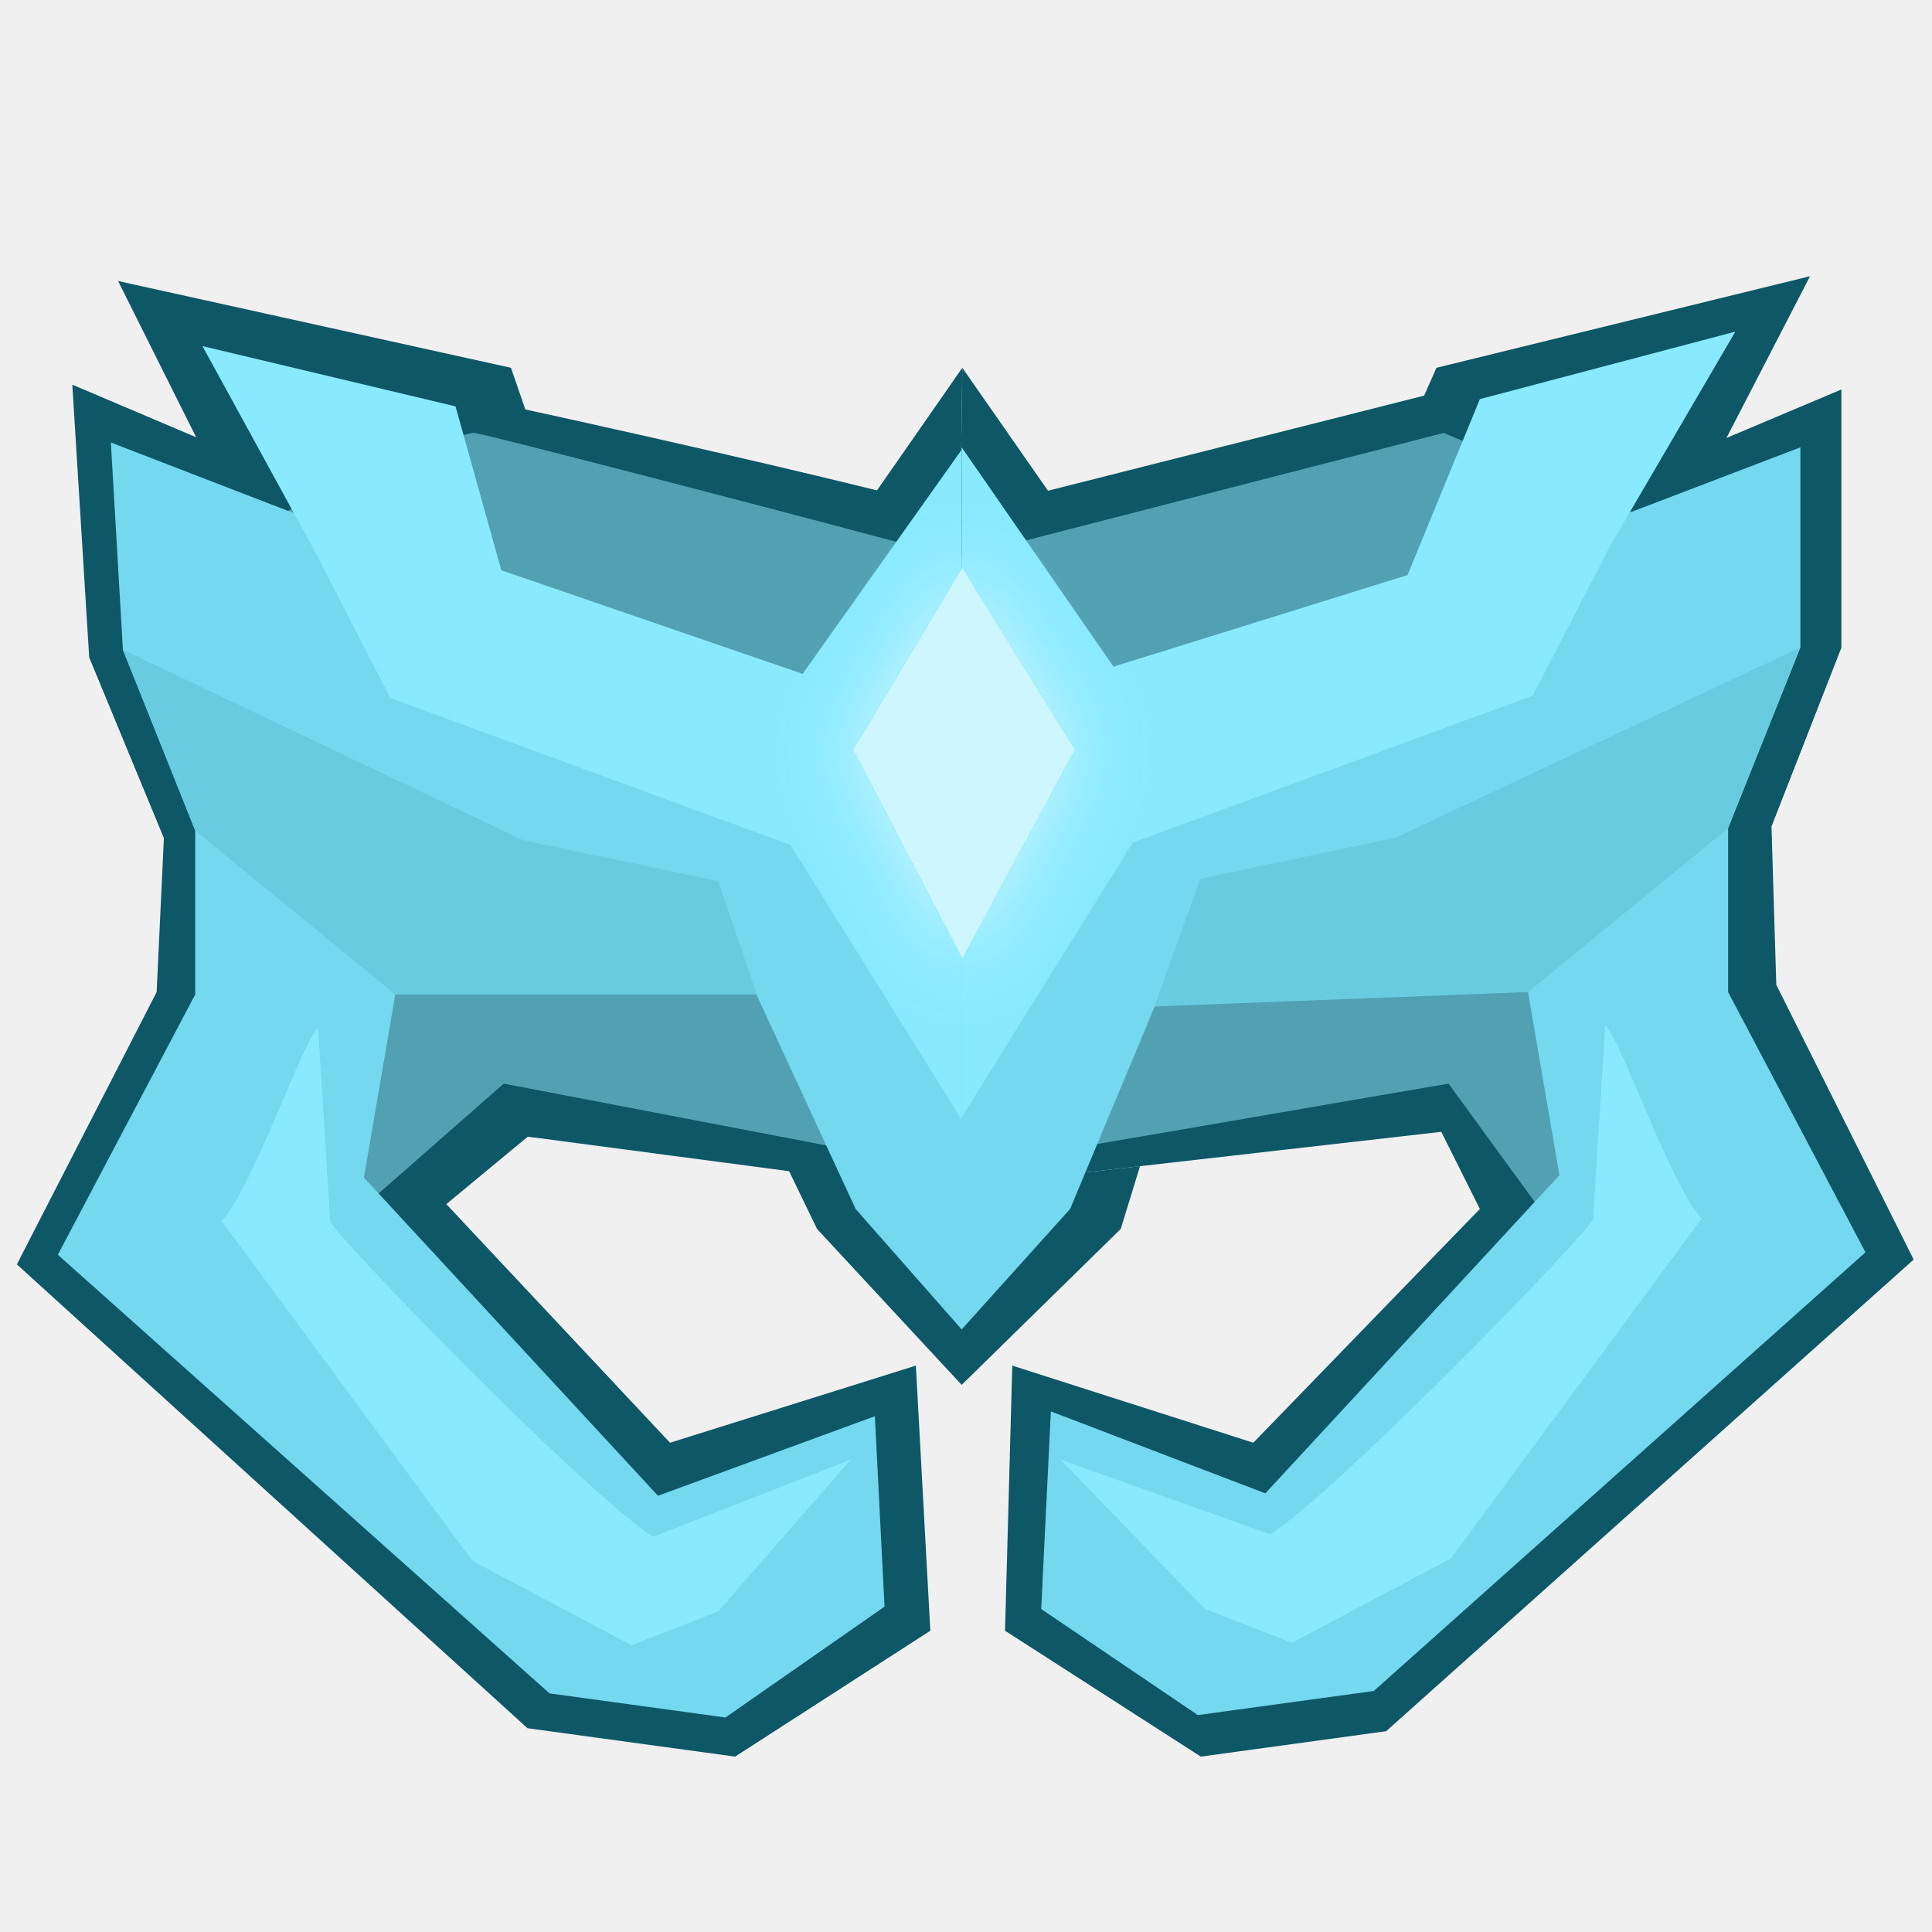
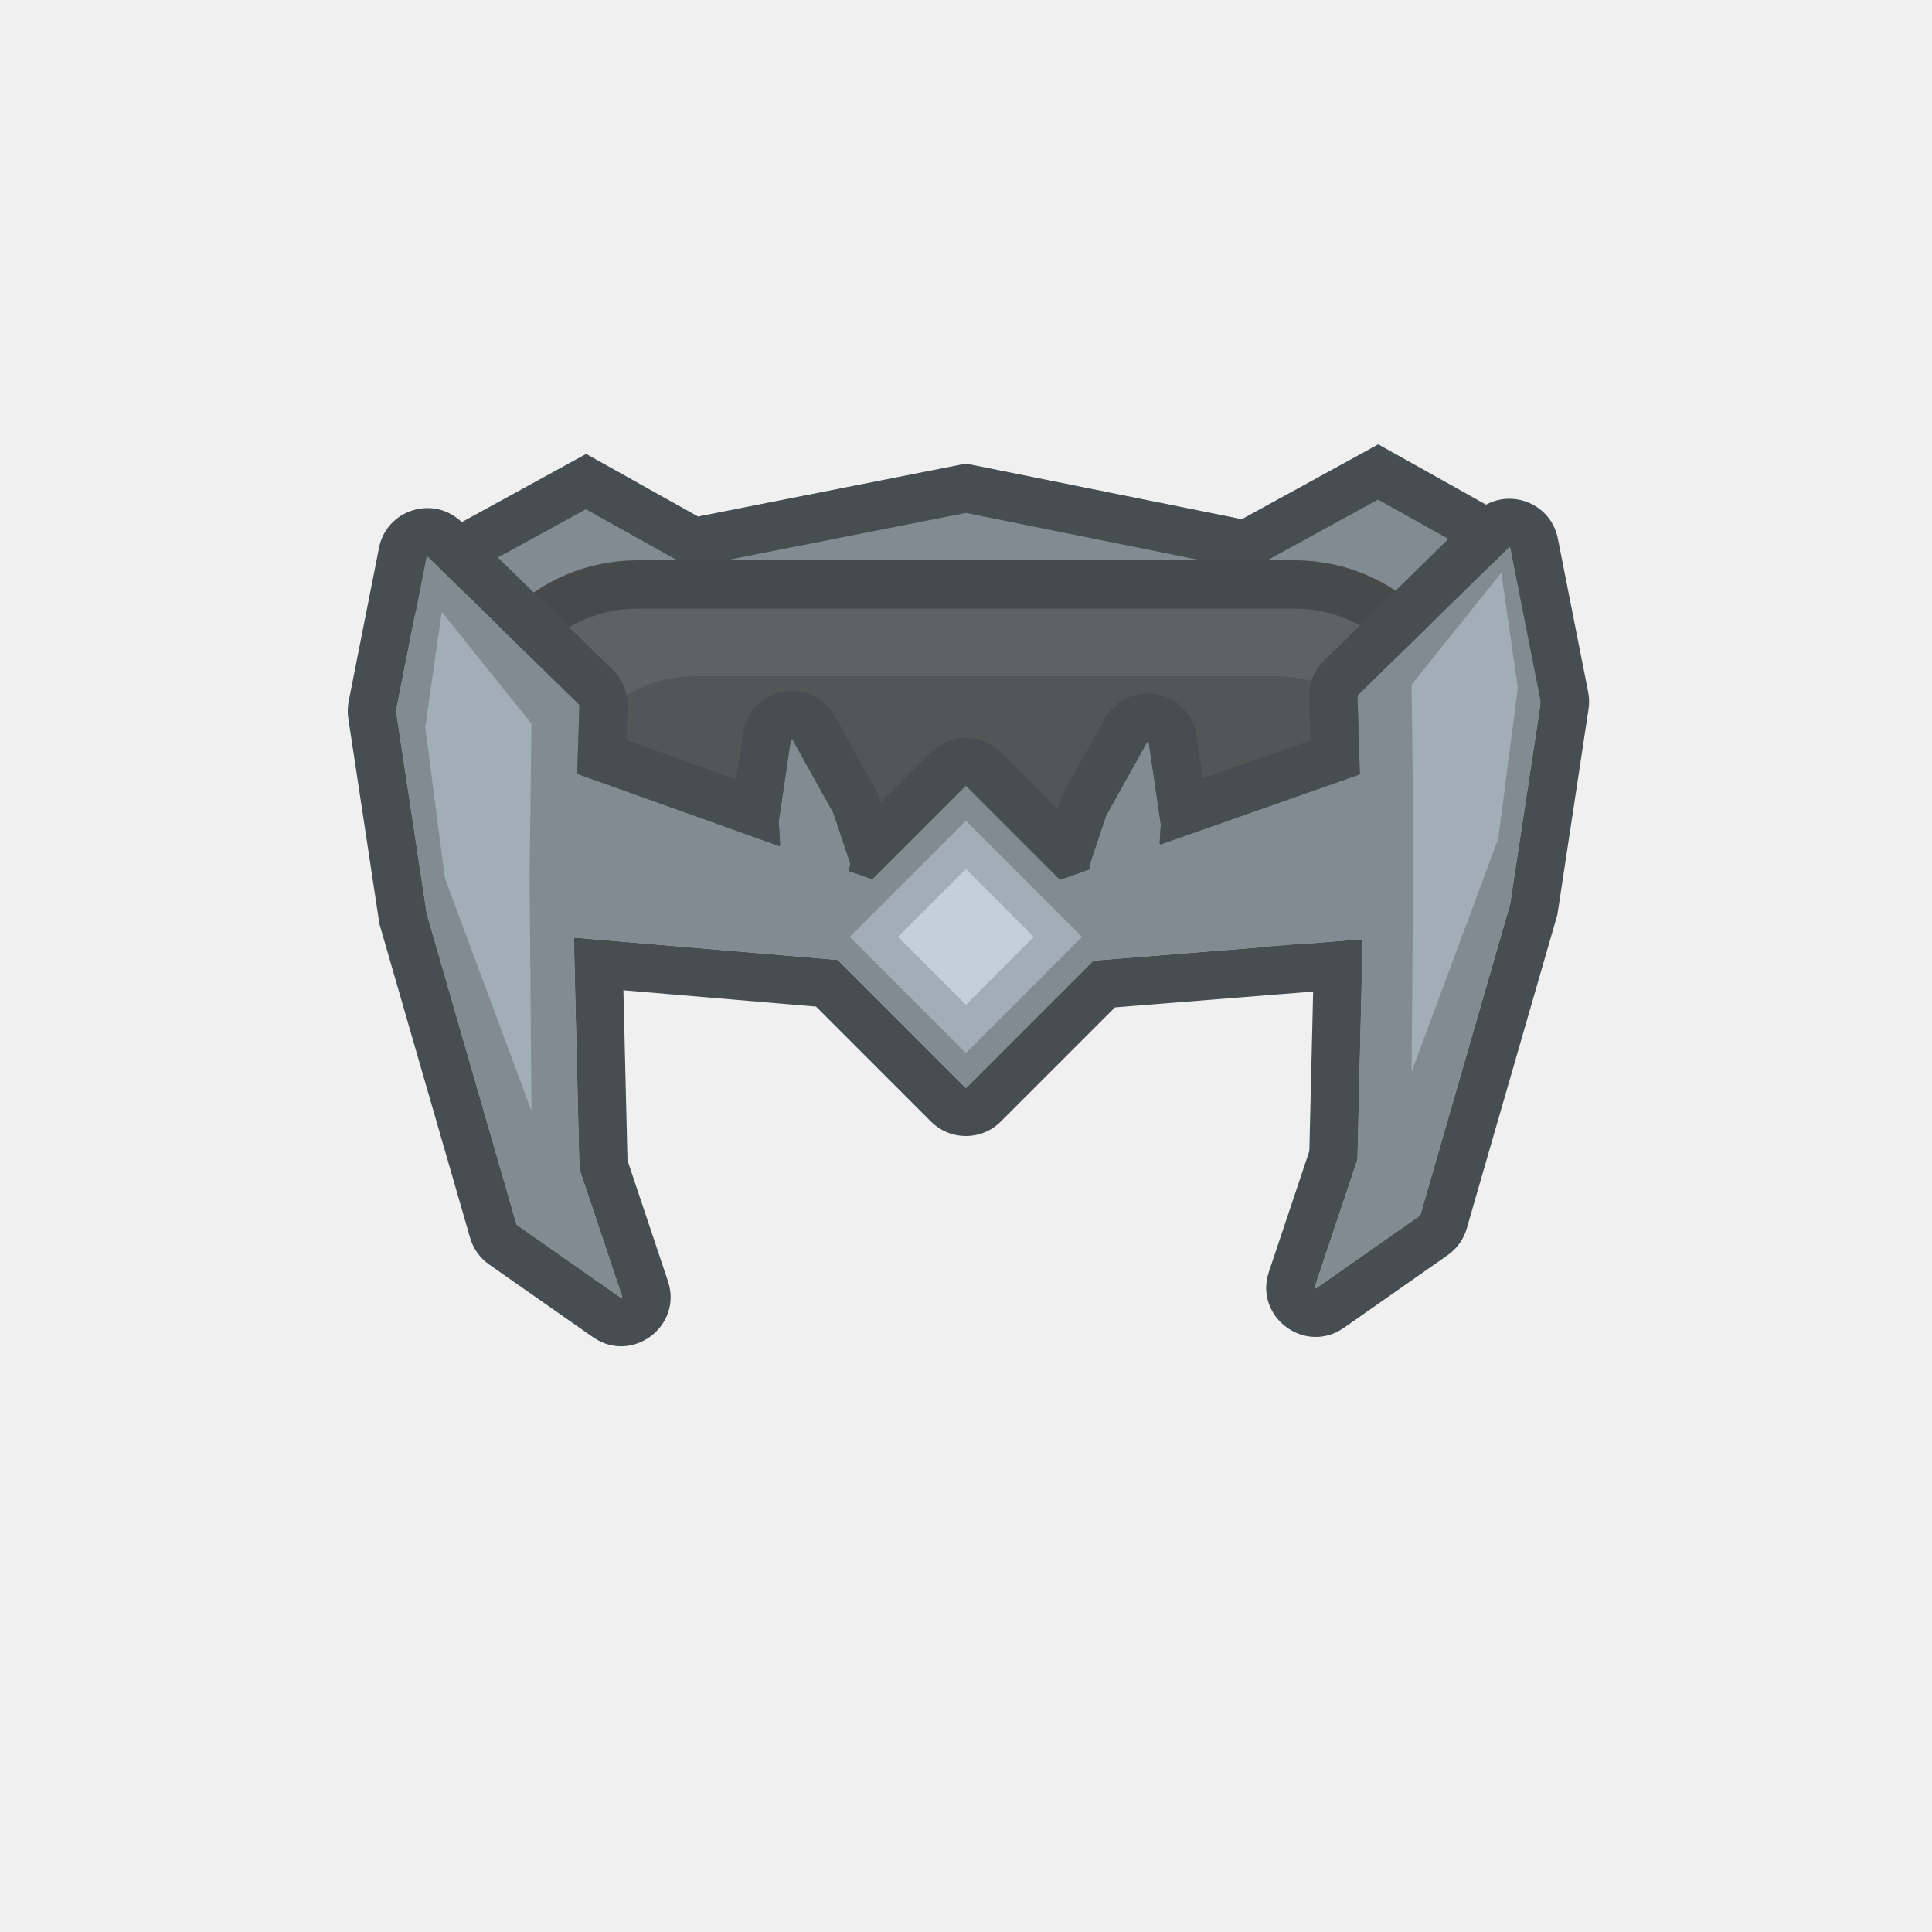
- <svg xmlns="http://www.w3.org/2000/svg" width="501" height="501" viewBox="0 0 501 501" fill="none">
-   <path d="M114.417 101.559C109.808 100.9 63.725 125.298 59.117 127.934C69.869 152.534 91.902 202.262 94.008 204.37C96.115 206.479 193.197 236.438 241.475 251.154L405.4 219.526L438.975 127.934L375.625 101L249.52 132.875C209.361 121.893 118.103 102.086 114.417 101.559Z" fill="#0D5767" />
-   <path d="M211.875 318.689L190.625 274.75L180.842 229.483L361.523 265.564L260.625 306.406L295.625 302.413L290.625 318.689L249.375 359.125L211.875 318.689Z" fill="#0D5767" />
-   <path d="M136.875 294.75L208.125 302.25L222.5 299.75L248.717 226.101L204.608 178.658L18.75 99.75L23.125 170.375L42.5 217.25L40.625 257.25L4.375 327.875L136.8 448.161L190.625 455.519L241.25 422.875L237.5 354.125L173.75 374.125L115.733 312.25L136.875 294.75Z" fill="#0D5767" />
-   <path d="M260.625 306.406L282.425 241.367L247.533 288.151V226.87L291.642 179.427L477.5 101V167.875L459.375 214.24L460.625 255.375L496.25 326.625L359.45 448.93L311.392 455.519L260.625 422.875L262.5 354.125L325 374.125L383.75 313.5L373.75 293.5L260.625 306.406Z" fill="#0D5767" />
-   <path d="M249.545 95.375L246.875 295.375L202.633 216.217L93.35 176.022L66.25 144.171L30.625 72.875L132.5 95.375L150.625 147.875L194.375 174.65L249.545 95.375Z" fill="#0D5767" />
-   <path d="M249.545 95.375L246.875 295.375L293.617 220.257L402.9 180.062L435.789 136.625L469.375 71.625L372.5 95.375L348.75 149.125L308.125 179.427L249.545 95.375Z" fill="#0D5767" />
-   <path d="M219.75 190.157L249.505 141L280.317 190.157L249.545 247.186L219.75 190.157Z" fill="#0D5767" />
-   <path d="M47.267 319.01C56.483 308.467 69.387 269.458 73.6 266.296L76.892 319.01C76.892 321.646 146.236 393.25 165.108 405.33L218.433 378.314L182.883 425.757L159.183 434.982L115.733 411.919L47.267 319.01Z" fill="#0D5767" />
-   <path d="M451.483 318.351C442.267 307.808 429.363 268.799 425.15 265.637L421.858 318.351C421.858 320.987 352.514 392.591 333.642 404.671L280.317 377.655L315.867 425.098L339.567 434.323L383.017 411.261L451.483 318.351Z" fill="#0D5767" />
-   <path d="M129.558 214.899L23.125 170.375L42.5 217.25L136.875 294.75L225 306.406L182.883 226.101L129.558 214.899Z" fill="#0D5767" />
-   <path d="M367.875 214.24L477.5 167.875L459.375 214.24L260.625 306.406L358.125 260.375L314.55 225.442L367.875 214.24Z" fill="#0D5767" />
-   <path d="M123.125 112.264C118.75 111.639 73.125 132.889 68.75 135.389C78.958 158.722 99.875 205.889 101.875 207.889C103.875 209.889 196.042 238.305 241.875 252.264L397.5 222.264L429.375 135.389L374.375 112.264L248.125 144.75C210 134.333 126.625 112.764 123.125 112.264Z" fill="#51A1B3" />
-   <path d="M235 301L248.125 284.75L259.375 301L375.625 281L407.5 324.75L426.25 284.75L380 224.125L278.75 219.125C210.625 228.292 73.875 247 71.875 248.5C69.875 250 79.375 297.875 84.375 321.625L130.625 281L235 301Z" fill="#51A1B3" />
-   <path d="M221.875 313.5L183.125 229.75H312.5L277.5 313.5L249.375 344.75L221.875 313.5Z" fill="#74D8EE" />
-   <path d="M102.5 257.875L215.625 242.25L248.75 286.625V228.5L206.875 183.5L28.75 114.75L31.875 168.5L50.625 215.375V257.875L15 325.375L142.5 439.125L188.125 445.375L229.375 416.625L226.875 367.25L170.625 387.875L94.375 305.375L102.5 257.875Z" fill="#74D8EE" />
-   <path d="M396.25 257.25L283.125 241.625L250 286V227.875L291.875 182.875L466.875 116V167.875L448.125 214.75V257.25L483.75 324.75L356.25 438.5L310.625 444.75L270 417.25L272.5 366L328.125 387.25L404.375 304.75L396.25 257.25Z" fill="#74D8EE" />
-   <path d="M249.375 116.625V290.375L205 219.125L101.25 181L81.25 142.25L52.5 89.75L118.125 105.375L130 147.875L208.125 174.75L249.375 116.625Z" fill="#89EAFF" />
-   <path d="M249.375 116V289.75L293.75 218.5L397.5 180.375L417.5 141.625L450 86L383.75 103.5L365 149.125L288.75 172.875L249.375 116Z" fill="#89EAFF" />
-   <g filter="url(#filter0_d_131_41)">
-     <path d="M221.25 194.408L249.536 147.25L278.75 194.408L249.536 248.5L221.25 194.408Z" fill="#CEF6FF" />
-   </g>
-   <path d="M57.5 316.625C66.25 306.625 78.5 269.625 82.5 266.625L85.625 316.625C85.625 319.125 151.458 387.042 169.375 398.5L220.625 378.5L186.25 417.875L163.75 426.625L122.5 404.75L57.5 316.625Z" fill="#89EAFF" />
-   <path d="M441.25 316C432.5 306 420.25 269 416.25 266L413.125 316C413.125 318.5 347.292 386.417 329.375 397.875L275 378.5L312.5 417.25L335 426L376.25 404.125L441.25 316Z" fill="#89EAFF" />
-   <path d="M135.625 217.875L31.875 168.5L50.625 215.375L102.5 257.875H196.25L186.25 228.5L135.625 217.875Z" fill="#69CBE0" />
-   <path d="M361.875 217.25L466.875 167.875L448.125 214.75L396.25 257.25L299.375 261L311.25 227.875L361.875 217.25Z" fill="#69CBE0" />
-   <defs>
-     <filter id="filter0_d_131_41" x="201.25" y="127.25" width="97.5" height="141.25" filterUnits="userSpaceOnUse" color-interpolation-filters="sRGB">
-       <feFlood flood-opacity="0" result="BackgroundImageFix" />
-       <feColorMatrix in="SourceAlpha" type="matrix" values="0 0 0 0 0 0 0 0 0 0 0 0 0 0 0 0 0 0 127 0" result="hardAlpha" />
-       <feOffset />
-       <feGaussianBlur stdDeviation="10" />
-       <feComposite in2="hardAlpha" operator="out" />
-       <feColorMatrix type="matrix" values="0 0 0 0 0.808 0 0 0 0 0.966 0 0 0 0 1 0 0 0 1 0" />
-       <feBlend mode="normal" in2="BackgroundImageFix" result="effect1_dropShadow_131_41" />
-       <feBlend mode="normal" in="SourceGraphic" in2="effect1_dropShadow_131_41" result="shape" />
-     </filter>
-   </defs>
+ <svg xmlns="http://www.w3.org/2000/svg" width="200" height="200" viewBox="0 0 200 200" fill="none">
+   <mask id="path-1-inside-1_1239_903" fill="white">
+     <path d="M60.607 47.038C60.653 47.013 60.7 47.013 60.746 47.039L61.157 47.268C61.158 47.269 61.159 47.27 61.16 47.27L72.256 53.476L99.805 48.039C99.837 48.032 99.869 48.027 99.901 48.024C99.967 48.018 100.032 48.019 100.098 48.025C100.13 48.028 100.163 48.033 100.195 48.04L148.197 57.709C148.664 57.803 149 58.213 149 58.689V74.5C149 75.052 148.552 75.5 148 75.5H51C50.448 75.5 50 75.052 50 74.5V74H43.353C43.158 74 43 73.56 43 73.018V57.283C43 57.16 43.024 57.04 43.066 56.928C43.117 56.73 43.194 56.585 43.285 56.535L43.515 56.408C43.516 56.407 43.518 56.407 43.52 56.406L51.622 51.964L60.607 47.038Z" />
+   </mask>
+   <path d="M60.607 47.038C60.653 47.013 60.7 47.013 60.746 47.039L61.157 47.268C61.158 47.269 61.159 47.27 61.16 47.27L72.256 53.476L99.805 48.039C99.837 48.032 99.869 48.027 99.901 48.024C99.967 48.018 100.032 48.019 100.098 48.025C100.13 48.028 100.163 48.033 100.195 48.04L148.197 57.709C148.664 57.803 149 58.213 149 58.689V74.5C149 75.052 148.552 75.5 148 75.5H51C50.448 75.5 50 75.052 50 74.5V74H43.353C43.158 74 43 73.56 43 73.018V57.283C43 57.16 43.024 57.04 43.066 56.928C43.117 56.73 43.194 56.585 43.285 56.535L43.515 56.408C43.516 56.407 43.518 56.407 43.52 56.406L51.622 51.964L60.607 47.038Z" fill="#818B91" />
+   <path d="M60.607 47.038L63.011 51.422L63.011 51.422L60.607 47.038ZM60.746 47.039L58.305 51.402L58.309 51.405L60.746 47.039ZM61.157 47.268L58.72 51.634L58.731 51.64L61.157 47.268ZM61.16 47.27L58.719 51.634L58.719 51.634L61.16 47.27ZM72.256 53.476L69.815 57.84L71.42 58.738L73.224 58.382L72.256 53.476ZM99.805 48.039L98.838 43.133L98.837 43.133L99.805 48.039ZM99.901 48.024L100.385 53.001L100.385 53.001L99.901 48.024ZM100.098 48.025L100.596 43.05L100.596 43.05L100.098 48.025ZM100.195 48.04L101.183 43.138L101.182 43.138L100.195 48.04ZM148.197 57.709L149.185 52.807L149.185 52.807L148.197 57.709ZM51 75.5L51 80.5H51V75.5ZM50 74H55V69H50V74ZM43.353 74L43.353 79H43.353V74ZM43 73.018H38V73.019L43 73.018ZM43 57.283L38 57.283V57.283H43ZM43.066 56.928L47.74 58.704L47.84 58.442L47.91 58.171L43.066 56.928ZM43.285 56.535L45.691 60.918L45.698 60.914L45.706 60.91L43.285 56.535ZM43.515 56.408L45.935 60.783L45.94 60.78L43.515 56.408ZM43.52 56.406L45.923 60.79L45.923 60.79L43.52 56.406ZM51.622 51.964L49.218 47.579L49.218 47.579L51.622 51.964ZM60.607 47.038L63.011 51.422C62.365 51.776 61.554 52.026 60.638 52.019C59.723 52.012 58.928 51.751 58.305 51.402L60.746 47.039L63.187 42.675C61.662 41.822 59.784 41.787 58.204 42.653L60.607 47.038ZM60.746 47.039L58.309 51.405L58.72 51.634L61.157 47.268L63.594 42.902L63.183 42.673L60.746 47.039ZM61.157 47.268L58.731 51.64C58.643 51.591 58.566 51.545 58.503 51.506C58.44 51.466 58.388 51.431 58.347 51.404C58.327 51.39 58.309 51.378 58.294 51.367C58.279 51.357 58.266 51.348 58.257 51.341C58.247 51.334 58.239 51.328 58.234 51.325C58.231 51.323 58.229 51.321 58.228 51.32C58.227 51.32 58.227 51.319 58.227 51.319C58.226 51.319 58.226 51.319 58.226 51.319C58.226 51.319 58.227 51.319 58.227 51.32C58.228 51.321 58.23 51.322 58.233 51.324C58.237 51.327 58.245 51.332 58.254 51.339C58.263 51.346 58.276 51.354 58.29 51.364C58.305 51.375 58.322 51.387 58.342 51.4C58.381 51.427 58.433 51.462 58.495 51.501C58.557 51.539 58.632 51.585 58.719 51.634L61.16 47.27L63.601 42.907C63.688 42.955 63.763 43.001 63.825 43.039C63.886 43.078 63.938 43.113 63.977 43.139C63.997 43.153 64.014 43.165 64.028 43.175C64.043 43.185 64.055 43.193 64.064 43.2C64.073 43.207 64.081 43.212 64.085 43.215C64.087 43.217 64.089 43.218 64.09 43.219C64.091 43.219 64.092 43.22 64.091 43.22C64.091 43.22 64.09 43.219 64.089 43.218C64.088 43.217 64.086 43.215 64.083 43.214C64.078 43.21 64.07 43.204 64.06 43.197C64.05 43.19 64.037 43.181 64.022 43.17C64.007 43.16 63.989 43.147 63.968 43.133C63.928 43.106 63.875 43.071 63.812 43.031C63.749 42.992 63.672 42.945 63.583 42.896L61.157 47.268ZM61.16 47.27L58.719 51.634L69.815 57.84L72.256 53.476L74.697 49.112L63.601 42.906L61.16 47.27ZM72.256 53.476L73.224 58.382L100.773 52.944L99.805 48.039L98.837 43.133L71.288 48.571L72.256 53.476ZM99.805 48.039L100.772 52.944C100.693 52.96 100.557 52.984 100.385 53.001L99.901 48.024L99.418 43.047C99.18 43.071 98.981 43.105 98.838 43.133L99.805 48.039ZM99.901 48.024L100.385 53.001C100.09 53.029 99.825 53.023 99.599 53L100.098 48.025L100.596 43.05C100.24 43.014 99.844 43.006 99.418 43.047L99.901 48.024ZM100.098 48.025L99.599 53C99.472 52.987 99.341 52.968 99.208 52.941L100.195 48.04L101.182 43.138C100.984 43.098 100.789 43.069 100.596 43.05L100.098 48.025ZM100.195 48.04L99.208 52.941L147.21 62.61L148.197 57.709L149.185 52.807L101.183 43.138L100.195 48.04ZM148.197 57.709L147.21 62.61C145.343 62.234 144 60.594 144 58.689H149H154C154 55.832 151.985 53.371 149.185 52.807L148.197 57.709ZM149 58.689H144V74.5H149H154V58.689H149ZM149 74.5H144C144 72.29 145.791 70.5 148 70.5V75.5V80.5C151.314 80.5 154 77.813 154 74.5H149ZM148 75.5V70.5H51V75.5V80.5H148V75.5ZM51 75.5L51 70.5C53.209 70.5 55 72.29 55 74.5H50H45C45 77.813 47.686 80.5 51 80.5L51 75.5ZM50 74.5H55V74H50H45V74.5H50ZM50 74V69H43.353V74V79H50V74ZM43.353 74L43.354 69C45.33 69 46.55 70.126 47.023 70.681C47.512 71.255 47.726 71.791 47.808 72.018C47.986 72.513 48 72.867 48 73.018L43 73.018L38 73.019C38 73.711 38.093 74.556 38.4 75.407C38.545 75.811 38.836 76.491 39.409 77.164C39.966 77.818 41.279 78.999 43.353 79L43.353 74ZM43 73.018H48V57.283H43H38V73.018H43ZM43 57.283L48 57.283C48 57.812 47.897 58.293 47.74 58.704L43.066 56.928L38.392 55.153C38.151 55.787 38 56.507 38 57.283L43 57.283ZM43.066 56.928L47.91 58.171C47.866 58.34 47.767 58.675 47.545 59.08C47.367 59.405 46.833 60.291 45.691 60.918L43.285 56.535L40.879 52.152C39.646 52.829 39.029 53.812 38.777 54.272C38.48 54.812 38.318 55.319 38.223 55.686L43.066 56.928ZM43.285 56.535L45.706 60.91L45.935 60.783L43.515 56.408L41.094 52.033L40.865 52.16L43.285 56.535ZM43.515 56.408L45.94 60.78C45.868 60.82 45.8 60.855 45.738 60.886C45.676 60.917 45.619 60.944 45.567 60.967C45.515 60.991 45.468 61.011 45.425 61.028C45.383 61.046 45.345 61.061 45.311 61.074C45.278 61.087 45.249 61.097 45.224 61.106C45.2 61.115 45.179 61.123 45.163 61.128C45.147 61.134 45.134 61.138 45.126 61.141C45.122 61.142 45.119 61.144 45.117 61.144C45.115 61.145 45.115 61.145 45.114 61.145C45.114 61.145 45.113 61.145 45.113 61.145C45.113 61.145 45.114 61.145 45.116 61.145C45.117 61.144 45.12 61.143 45.124 61.142C45.131 61.139 45.144 61.135 45.159 61.13C45.175 61.124 45.195 61.117 45.219 61.108C45.242 61.1 45.271 61.089 45.304 61.077C45.336 61.064 45.374 61.05 45.415 61.033C45.457 61.016 45.504 60.996 45.555 60.973C45.606 60.95 45.663 60.924 45.724 60.894C45.785 60.864 45.852 60.829 45.923 60.79L43.52 56.406L41.116 52.022C41.187 51.983 41.254 51.948 41.315 51.918C41.376 51.888 41.432 51.862 41.483 51.84C41.534 51.817 41.581 51.797 41.622 51.78C41.663 51.763 41.701 51.748 41.733 51.736C41.765 51.724 41.794 51.713 41.818 51.705C41.841 51.696 41.861 51.689 41.876 51.684C41.892 51.678 41.904 51.674 41.911 51.672C41.914 51.671 41.917 51.67 41.919 51.669C41.92 51.669 41.922 51.668 41.921 51.668C41.921 51.669 41.919 51.669 41.917 51.67C41.915 51.67 41.912 51.672 41.908 51.673C41.9 51.676 41.886 51.68 41.87 51.686C41.854 51.692 41.833 51.699 41.808 51.708C41.783 51.717 41.754 51.728 41.72 51.741C41.687 51.754 41.648 51.769 41.606 51.786C41.563 51.804 41.516 51.825 41.463 51.848C41.411 51.871 41.354 51.898 41.292 51.929C41.23 51.96 41.162 51.995 41.09 52.035L43.515 56.408ZM43.52 56.406L45.923 60.79L54.026 56.348L51.622 51.964L49.218 47.579L41.116 52.022L43.52 56.406ZM51.622 51.964L54.026 56.348L63.011 51.422L60.607 47.038L58.204 42.653L49.218 47.579L51.622 51.964Z" fill="#474E52" mask="url(#path-1-inside-1_1239_903)" />
+   <path d="M157.5 57.156V70.5H127.5V57.171L142.664 48.857L157.5 57.156Z" fill="#818B91" stroke="#474E52" stroke-width="5" />
+   <rect x="49.5" y="60.5" width="101" height="34" rx="16.5" fill="#5D6262" stroke="#464A4A" stroke-width="5" />
+   <rect x="58" y="70" width="88" height="28" rx="14" fill="#515656" />
+   <mask id="path-6-outside-2_1239_903" maskUnits="userSpaceOnUse" x="35.996" y="50.635" width="129" height="89" fill="black">
+     <rect fill="white" x="35.996" y="50.635" width="129" height="89" />
+     <path d="M159.502 72.609C159.504 72.62 159.505 72.632 159.503 72.643L156.326 93.612L147.032 125.786C147.026 125.808 147.012 125.828 146.993 125.841L136.248 133.36C136.169 133.416 136.065 133.338 136.096 133.247L140.517 120.049C140.521 120.039 140.522 120.029 140.523 120.019L141.066 97.332C141.068 97.272 141.018 97.225 140.958 97.23L113.221 99.443C113.197 99.445 113.175 99.456 113.158 99.472L100.059 112.573C100.02 112.612 99.956 112.612 99.917 112.573L86.743 99.399C86.727 99.382 86.705 99.372 86.681 99.37L59.513 97.069C59.454 97.064 59.403 97.112 59.405 97.171L59.978 120.985C59.978 120.995 59.98 121.005 59.983 121.014L64.403 134.213C64.434 134.304 64.33 134.381 64.251 134.326L53.506 126.806C53.487 126.793 53.474 126.774 53.468 126.752L44.174 94.577L40.998 73.608C40.996 73.597 40.996 73.585 40.998 73.574L44.138 57.681C44.153 57.604 44.249 57.574 44.306 57.629L59.947 72.934C59.967 72.954 59.978 72.981 59.977 73.009L59.761 80.038C59.759 80.081 59.786 80.12 59.827 80.135L80.625 87.571C80.692 87.595 80.762 87.543 80.758 87.471L80.612 85.081C80.611 85.074 80.612 85.067 80.613 85.06L81.861 76.61C81.875 76.515 82.001 76.492 82.047 76.576L86.258 84.135C86.261 84.14 86.263 84.146 86.265 84.151L88.016 89.369C88.021 89.384 88.023 89.401 88.02 89.418L87.904 90.086C87.895 90.134 87.923 90.181 87.969 90.197L90.231 91.006C90.267 91.019 90.308 91.01 90.335 90.983L99.917 81.402C99.956 81.363 100.02 81.363 100.059 81.402L109.689 91.032C109.716 91.059 109.756 91.068 109.793 91.055L112.731 90.022C112.777 90.006 112.804 89.959 112.796 89.911L112.758 89.689C112.755 89.673 112.756 89.656 112.762 89.64L114.513 84.423C114.515 84.417 114.518 84.411 114.521 84.406L118.731 76.847C118.778 76.764 118.904 76.787 118.918 76.881L120.165 85.332C120.166 85.338 120.167 85.345 120.166 85.352L120.046 87.303C120.042 87.374 120.112 87.427 120.179 87.403L140.702 80.186C140.743 80.171 140.77 80.132 140.769 80.088L140.524 72.044C140.523 72.016 140.534 71.989 140.554 71.969L156.194 56.664C156.251 56.608 156.346 56.638 156.362 56.716L159.502 72.609Z" />
+   </mask>
+   <path d="M159.502 72.609C159.504 72.62 159.505 72.632 159.503 72.643L156.326 93.612L147.032 125.786C147.026 125.808 147.012 125.828 146.993 125.841L136.248 133.36C136.169 133.416 136.065 133.338 136.096 133.247L140.517 120.049C140.521 120.039 140.522 120.029 140.523 120.019L141.066 97.332C141.068 97.272 141.018 97.225 140.958 97.23L113.221 99.443C113.197 99.445 113.175 99.456 113.158 99.472L100.059 112.573C100.02 112.612 99.956 112.612 99.917 112.573L86.743 99.399C86.727 99.382 86.705 99.372 86.681 99.37L59.513 97.069C59.454 97.064 59.403 97.112 59.405 97.171L59.978 120.985C59.978 120.995 59.98 121.005 59.983 121.014L64.403 134.213C64.434 134.304 64.33 134.381 64.251 134.326L53.506 126.806C53.487 126.793 53.474 126.774 53.468 126.752L44.174 94.577L40.998 73.608C40.996 73.597 40.996 73.585 40.998 73.574L44.138 57.681C44.153 57.604 44.249 57.574 44.306 57.629L59.947 72.934C59.967 72.954 59.978 72.981 59.977 73.009L59.761 80.038C59.759 80.081 59.786 80.12 59.827 80.135L80.625 87.571C80.692 87.595 80.762 87.543 80.758 87.471L80.612 85.081C80.611 85.074 80.612 85.067 80.613 85.06L81.861 76.61C81.875 76.515 82.001 76.492 82.047 76.576L86.258 84.135C86.261 84.14 86.263 84.146 86.265 84.151L88.016 89.369C88.021 89.384 88.023 89.401 88.02 89.418L87.904 90.086C87.895 90.134 87.923 90.181 87.969 90.197L90.231 91.006C90.267 91.019 90.308 91.01 90.335 90.983L99.917 81.402C99.956 81.363 100.02 81.363 100.059 81.402L109.689 91.032C109.716 91.059 109.756 91.068 109.793 91.055L112.731 90.022C112.777 90.006 112.804 89.959 112.796 89.911L112.758 89.689C112.755 89.673 112.756 89.656 112.762 89.64L114.513 84.423C114.515 84.417 114.518 84.411 114.521 84.406L118.731 76.847C118.778 76.764 118.904 76.787 118.918 76.881L120.165 85.332C120.166 85.338 120.167 85.345 120.166 85.352L120.046 87.303C120.042 87.374 120.112 87.427 120.179 87.403L140.702 80.186C140.743 80.171 140.77 80.132 140.769 80.088L140.524 72.044C140.523 72.016 140.534 71.989 140.554 71.969L156.194 56.664C156.251 56.608 156.346 56.638 156.362 56.716L159.502 72.609Z" fill="#818B91" />
+   <path d="M156.326 93.612L161.13 95L161.22 94.685L161.269 94.361L156.326 93.612ZM44.174 94.577L39.23 95.326L39.279 95.65L39.37 95.965L44.174 94.577ZM156.194 56.664L159.691 60.237L156.194 56.664ZM156.362 56.716L151.457 57.685L156.362 56.716ZM140.524 72.044L145.521 71.891L140.524 72.044ZM140.554 71.969L137.056 68.396L140.554 71.969ZM140.702 80.186L139.043 75.469L140.702 80.186ZM140.769 80.088L135.771 80.241L140.769 80.088ZM120.046 87.303L115.056 86.996L120.046 87.303ZM120.179 87.403L118.52 82.686L120.179 87.403ZM120.165 85.332L125.112 84.601L120.165 85.332ZM120.166 85.352L115.176 85.045L120.166 85.352ZM118.731 76.847L114.363 74.414L118.731 76.847ZM118.918 76.881L123.864 76.151L118.918 76.881ZM114.513 84.423L119.253 86.014L114.513 84.423ZM114.521 84.406L110.153 81.973L114.521 84.406ZM112.758 89.689L107.83 90.535L112.758 89.689ZM112.762 89.64L117.502 91.232L112.762 89.64ZM112.731 90.022L111.072 85.305L112.731 90.022ZM112.796 89.911L107.868 90.757V90.757L112.796 89.911ZM109.689 91.032L113.224 87.496L109.689 91.032ZM109.793 91.055L108.134 86.338L109.793 91.055ZM99.917 81.402L96.382 77.866L99.917 81.402ZM100.059 81.402L96.523 84.937L100.059 81.402ZM90.231 91.006L88.548 95.714L90.231 91.006ZM90.335 90.983L93.871 94.518L90.335 90.983ZM88.016 89.369L92.756 87.778L88.016 89.369ZM88.02 89.418L92.946 90.273L88.02 89.418ZM86.258 84.135L81.89 86.568L86.258 84.135ZM86.265 84.151L91.006 82.561L86.265 84.151ZM81.861 76.61L86.807 77.34L81.861 76.61ZM82.047 76.576L86.415 74.142L82.047 76.576ZM80.612 85.081L85.602 84.775L80.612 85.081ZM80.613 85.06L85.559 85.791L80.613 85.06ZM80.625 87.571L82.308 82.863L80.625 87.571ZM80.758 87.471L75.767 87.776L80.758 87.471ZM59.761 80.038L64.758 80.191L59.761 80.038ZM59.827 80.135L61.51 75.427L59.827 80.135ZM59.947 72.934L56.45 76.508L59.947 72.934ZM59.977 73.009L64.975 73.162L59.977 73.009ZM44.138 57.681L39.233 56.712L44.138 57.681ZM44.306 57.629L40.809 61.203L44.306 57.629ZM40.998 73.608L45.941 72.859L40.998 73.608ZM40.998 73.574L36.093 72.605L40.998 73.574ZM53.506 126.806L50.639 130.903L53.506 126.806ZM53.468 126.752L48.664 128.14L53.468 126.752ZM59.978 120.985L64.976 120.865L59.978 120.985ZM59.983 121.014L55.242 122.602L59.983 121.014ZM59.513 97.069L59.091 102.051L59.513 97.069ZM59.405 97.171L64.403 97.051L59.405 97.171ZM86.681 99.37L86.259 104.352L86.681 99.37ZM100.059 112.573L103.594 116.108L100.059 112.573ZM113.221 99.443L113.619 104.428V104.428L113.221 99.443ZM113.158 99.472L109.623 95.937L113.158 99.472ZM140.517 120.049L135.776 118.46L140.517 120.049ZM140.523 120.019L135.524 119.899V119.899L140.523 120.019ZM136.248 133.36L133.381 129.264L136.248 133.36ZM136.096 133.247L131.355 131.658L136.096 133.247ZM147.032 125.786L142.228 124.399L147.032 125.786ZM146.993 125.841L149.86 129.937L146.993 125.841ZM141.066 97.332L146.065 97.451L141.066 97.332ZM140.958 97.23L140.561 92.246L140.958 97.23ZM64.403 134.213L69.145 132.625L64.403 134.213ZM64.251 134.326L61.384 138.423L64.251 134.326ZM87.904 90.086L82.978 89.231L87.904 90.086ZM87.969 90.197L89.652 85.489V85.489L87.969 90.197ZM159.503 72.643L164.447 73.392L159.503 72.643ZM159.502 72.609L164.407 71.64L159.502 72.609ZM159.503 72.643L154.559 71.894L151.382 92.863L156.326 93.612L161.269 94.361L164.447 73.392L159.503 72.643ZM156.326 93.612L151.522 92.225L142.228 124.399L147.032 125.786L151.836 127.174L161.13 95L156.326 93.612ZM146.993 125.841L144.126 121.744L133.381 129.264L136.248 133.36L139.115 137.457L149.86 129.937L146.993 125.841ZM136.096 133.247L140.837 134.835L145.258 121.637L140.517 120.049L135.776 118.46L131.355 131.658L136.096 133.247ZM140.523 120.019L145.521 120.139L146.065 97.451L141.066 97.332L136.068 97.212L135.524 119.899L140.523 120.019ZM140.958 97.23L140.561 92.246L112.823 94.459L113.221 99.443L113.619 104.428L141.356 102.214L140.958 97.23ZM113.158 99.472L109.623 95.937L96.523 109.038L100.059 112.573L103.594 116.108L116.694 103.008L113.158 99.472ZM99.917 112.573L103.453 109.037L90.279 95.863L86.743 99.399L83.208 102.935L96.382 116.108L99.917 112.573ZM86.681 99.37L87.103 94.388L59.935 92.087L59.513 97.069L59.091 102.051L86.259 104.352L86.681 99.37ZM59.405 97.171L54.406 97.291L54.979 121.105L59.978 120.985L64.976 120.865L64.403 97.051L59.405 97.171ZM59.983 121.014L55.242 122.602L59.662 135.8L64.403 134.213L69.145 132.625L64.724 119.426L59.983 121.014ZM64.251 134.326L67.118 130.23L56.373 122.71L53.506 126.806L50.639 130.903L61.384 138.423L64.251 134.326ZM53.468 126.752L58.271 125.365L48.977 93.19L44.174 94.577L39.37 95.965L48.664 128.14L53.468 126.752ZM44.174 94.577L49.117 93.828L45.941 72.859L40.998 73.608L36.054 74.357L39.23 95.326L44.174 94.577ZM40.998 73.574L45.903 74.543L49.043 58.651L44.138 57.681L39.233 56.712L36.093 72.605L40.998 73.574ZM44.306 57.629L40.809 61.203L56.45 76.508L59.947 72.934L63.444 69.361L47.803 54.056L44.306 57.629ZM59.977 73.009L54.979 72.855L54.763 79.884L59.761 80.038L64.758 80.191L64.975 73.162L59.977 73.009ZM59.827 80.135L58.144 84.843L78.941 92.279L80.625 87.571L82.308 82.863L61.51 75.427L59.827 80.135ZM80.758 87.471L85.749 87.165L85.602 84.775L80.612 85.081L75.621 85.386L75.767 87.776L80.758 87.471ZM80.613 85.06L85.559 85.791L86.807 77.34L81.861 76.61L76.915 75.879L75.666 84.329L80.613 85.06ZM82.047 76.576L77.679 79.009L81.89 86.568L86.258 84.135L90.626 81.701L86.415 74.142L82.047 76.576ZM86.265 84.151L81.525 85.742L83.276 90.959L88.016 89.369L92.756 87.778L91.006 82.561L86.265 84.151ZM88.02 89.418L83.094 88.562L82.978 89.231L87.904 90.086L92.83 90.941L92.946 90.273L88.02 89.418ZM87.969 90.197L86.286 94.906L88.548 95.714L90.231 91.006L91.914 86.298L89.652 85.489L87.969 90.197ZM90.335 90.983L93.871 94.518L103.453 84.938L99.917 81.402L96.382 77.866L86.8 87.447L90.335 90.983ZM100.059 81.402L96.523 84.937L106.153 94.567L109.689 91.032L113.224 87.496L103.594 77.866L100.059 81.402ZM109.793 91.055L111.451 95.772L114.389 94.739L112.731 90.022L111.072 85.305L108.134 86.338L109.793 91.055ZM112.796 89.911L117.724 89.065L117.686 88.843L112.758 89.689L107.83 90.535L107.868 90.757L112.796 89.911ZM112.762 89.64L117.502 91.232L119.253 86.014L114.513 84.423L109.773 82.832L108.022 88.049L112.762 89.64ZM114.521 84.406L118.889 86.839L123.099 79.28L118.731 76.847L114.363 74.414L110.153 81.973L114.521 84.406ZM118.918 76.881L113.971 77.611L115.219 86.062L120.165 85.332L125.112 84.601L123.864 76.151L118.918 76.881ZM120.166 85.352L115.176 85.045L115.056 86.996L120.046 87.303L125.037 87.61L125.157 85.659L120.166 85.352ZM120.179 87.403L121.838 92.12L142.361 84.902L140.702 80.186L139.043 75.469L118.52 82.686L120.179 87.403ZM140.769 80.088L145.767 79.936L145.521 71.891L140.524 72.044L135.526 72.196L135.771 80.241L140.769 80.088ZM140.554 71.969L144.051 75.543L159.691 60.237L156.194 56.664L152.697 53.09L137.056 68.396L140.554 71.969ZM156.362 56.716L151.457 57.685L154.597 73.578L159.502 72.609L164.407 71.64L161.267 55.746L156.362 56.716ZM156.194 56.664L159.691 60.237C156.907 62.961 152.212 61.506 151.457 57.685L156.362 56.716L161.267 55.746C160.481 51.77 155.594 50.255 152.697 53.09L156.194 56.664ZM140.524 72.044L145.521 71.891C145.563 73.261 145.03 74.585 144.051 75.543L140.554 71.969L137.056 68.396C136.037 69.393 135.482 70.771 135.526 72.196L140.524 72.044ZM140.702 80.186L142.361 84.902C144.457 84.165 145.834 82.156 145.767 79.936L140.769 80.088L135.771 80.241C135.706 78.107 137.03 76.177 139.043 75.469L140.702 80.186ZM120.046 87.303L115.056 86.996C114.831 90.639 118.395 93.331 121.838 92.12L120.179 87.403L118.52 82.686C121.828 81.523 125.252 84.11 125.037 87.61L120.046 87.303ZM120.165 85.332L115.219 86.062C115.169 85.725 115.155 85.385 115.176 85.045L120.166 85.352L125.157 85.659C125.178 85.306 125.163 84.951 125.112 84.601L120.165 85.332ZM118.731 76.847L123.099 79.28C120.822 83.37 114.655 82.242 113.971 77.611L118.918 76.881L123.864 76.151C123.153 71.331 116.734 70.158 114.363 74.414L118.731 76.847ZM114.513 84.423L119.253 86.014C119.157 86.3 119.035 86.576 118.889 86.839L114.521 84.406L110.153 81.973C110 82.247 109.873 82.534 109.773 82.832L114.513 84.423ZM112.758 89.689L117.686 88.843C117.823 89.642 117.76 90.463 117.502 91.232L112.762 89.64L108.022 88.049C107.753 88.849 107.687 89.703 107.83 90.535L112.758 89.689ZM112.731 90.022L114.389 94.739C116.736 93.914 118.145 91.517 117.724 89.065L112.796 89.911L107.868 90.757C107.464 88.401 108.818 86.098 111.072 85.305L112.731 90.022ZM109.689 91.032L106.153 94.567C107.54 95.955 109.6 96.423 111.451 95.772L109.793 91.055L108.134 86.338C109.912 85.713 111.891 86.163 113.224 87.496L109.689 91.032ZM99.917 81.402L103.453 84.938C101.539 86.851 98.437 86.851 96.523 84.937L100.059 81.402L103.594 77.866C101.603 75.875 98.374 75.875 96.382 77.866L99.917 81.402ZM90.231 91.006L88.548 95.714C90.404 96.378 92.477 95.912 93.871 94.518L90.335 90.983L86.8 87.447C88.139 86.108 90.131 85.66 91.914 86.298L90.231 91.006ZM88.016 89.369L83.276 90.959C83.017 90.188 82.954 89.364 83.094 88.562L88.02 89.418L92.946 90.273C93.091 89.438 93.026 88.581 92.756 87.778L88.016 89.369ZM86.258 84.135L81.89 86.568C81.743 86.304 81.621 86.028 81.525 85.742L86.265 84.151L91.006 82.561C90.906 82.263 90.779 81.976 90.626 81.701L86.258 84.135ZM81.861 76.61L86.807 77.34C86.123 81.971 79.957 83.098 77.679 79.009L82.047 76.576L86.415 74.142C84.045 69.886 77.627 71.059 76.915 75.879L81.861 76.61ZM80.612 85.081L85.602 84.775C85.623 85.114 85.609 85.455 85.559 85.791L80.613 85.06L75.666 84.329C75.615 84.679 75.599 85.033 75.621 85.386L80.612 85.081ZM80.625 87.571L78.941 92.279C82.388 93.512 85.972 90.819 85.749 87.165L80.758 87.471L75.767 87.776C75.552 84.266 78.996 81.679 82.308 82.863L80.625 87.571ZM59.761 80.038L54.763 79.884C54.695 82.095 56.06 84.098 58.144 84.843L59.827 80.135L61.51 75.427C63.512 76.142 64.824 78.067 64.758 80.191L59.761 80.038ZM59.947 72.934L56.45 76.508C55.471 75.55 54.937 74.225 54.979 72.855L59.977 73.009L64.975 73.162C65.018 71.737 64.463 70.358 63.444 69.361L59.947 72.934ZM44.138 57.681L49.043 58.651C48.288 62.471 43.593 63.927 40.809 61.203L44.306 57.629L47.803 54.056C44.905 51.221 40.018 52.736 39.233 56.712L44.138 57.681ZM40.998 73.608L45.941 72.859C46.026 73.418 46.013 73.988 45.903 74.543L40.998 73.574L36.093 72.605C35.979 73.182 35.966 73.775 36.054 74.357L40.998 73.608ZM53.506 126.806L56.373 122.71C57.291 123.352 57.96 124.289 58.271 125.365L53.468 126.752L48.664 128.14C48.987 129.26 49.684 130.235 50.639 130.903L53.506 126.806ZM59.978 120.985L54.979 121.105C54.992 121.615 55.08 122.119 55.242 122.602L59.983 121.014L64.724 119.426C64.88 119.891 64.965 120.375 64.976 120.865L59.978 120.985ZM59.513 97.069L59.935 92.087C56.91 91.831 54.333 94.257 54.406 97.291L59.405 97.171L64.403 97.051C64.474 99.966 61.997 102.297 59.091 102.051L59.513 97.069ZM86.743 99.399L90.279 95.863C89.428 95.012 88.303 94.49 87.103 94.388L86.681 99.37L86.259 104.352C85.107 104.255 84.026 103.752 83.208 102.935L86.743 99.399ZM100.059 112.573L96.523 109.038C98.437 107.124 101.539 107.124 103.453 109.037L99.917 112.573L96.382 116.108C98.374 118.1 101.603 118.1 103.594 116.108L100.059 112.573ZM113.221 99.443L112.823 94.459C111.615 94.556 110.48 95.08 109.623 95.937L113.158 99.472L116.694 103.008C115.87 103.832 114.78 104.335 113.619 104.428L113.221 99.443ZM140.517 120.049L145.258 121.637C145.42 121.153 145.509 120.649 145.521 120.139L140.523 120.019L135.524 119.899C135.536 119.41 135.621 118.925 135.776 118.46L140.517 120.049ZM136.248 133.36L133.381 129.264C137.253 126.555 142.338 130.354 140.837 134.835L136.096 133.247L131.355 131.658C129.793 136.322 135.086 140.277 139.115 137.457L136.248 133.36ZM147.032 125.786L142.228 124.399C142.539 123.323 143.209 122.386 144.126 121.744L146.993 125.841L149.86 129.937C150.815 129.269 151.512 128.294 151.836 127.174L147.032 125.786ZM141.066 97.332L146.065 97.451C146.137 94.427 143.576 92.005 140.561 92.246L140.958 97.23L141.356 102.214C138.459 102.445 135.998 100.118 136.068 97.212L141.066 97.332ZM64.403 134.213L59.662 135.8C58.162 131.32 63.247 127.52 67.118 130.23L64.251 134.326L61.384 138.423C65.414 141.242 70.706 137.288 69.145 132.625L64.403 134.213ZM87.904 90.086L82.978 89.231C82.553 91.675 83.949 94.07 86.286 94.906L87.969 90.197L89.652 85.489C91.896 86.291 93.238 88.593 92.83 90.941L87.904 90.086ZM159.503 72.643L164.447 73.392C164.535 72.81 164.521 72.217 164.407 71.64L159.502 72.609L154.597 73.578C154.487 73.023 154.475 72.454 154.559 71.894L159.503 72.643Z" fill="#474E52" mask="url(#path-6-outside-2_1239_903)" />
+   <path d="M44.023 75.275L45.725 63.331L55.017 74.912L54.826 90.601L55.017 115L46.048 90.891L44.023 75.275Z" fill="#A1AEB6" />
+   <path d="M157.121 71.229L155.419 59.286L146.127 70.866L146.317 86.555L146.127 110.954L155.096 86.845L157.121 71.229Z" fill="#A1AEB6" />
+   <rect x="99.988" y="84.963" width="17.005" height="17.005" transform="rotate(45 99.9878 84.9634)" fill="#A1AEB6" />
+   <rect x="99.988" y="89.963" width="9.934" height="9.934" transform="rotate(45 99.9878 89.9634)" fill="#C3CFD9" />
</svg>
